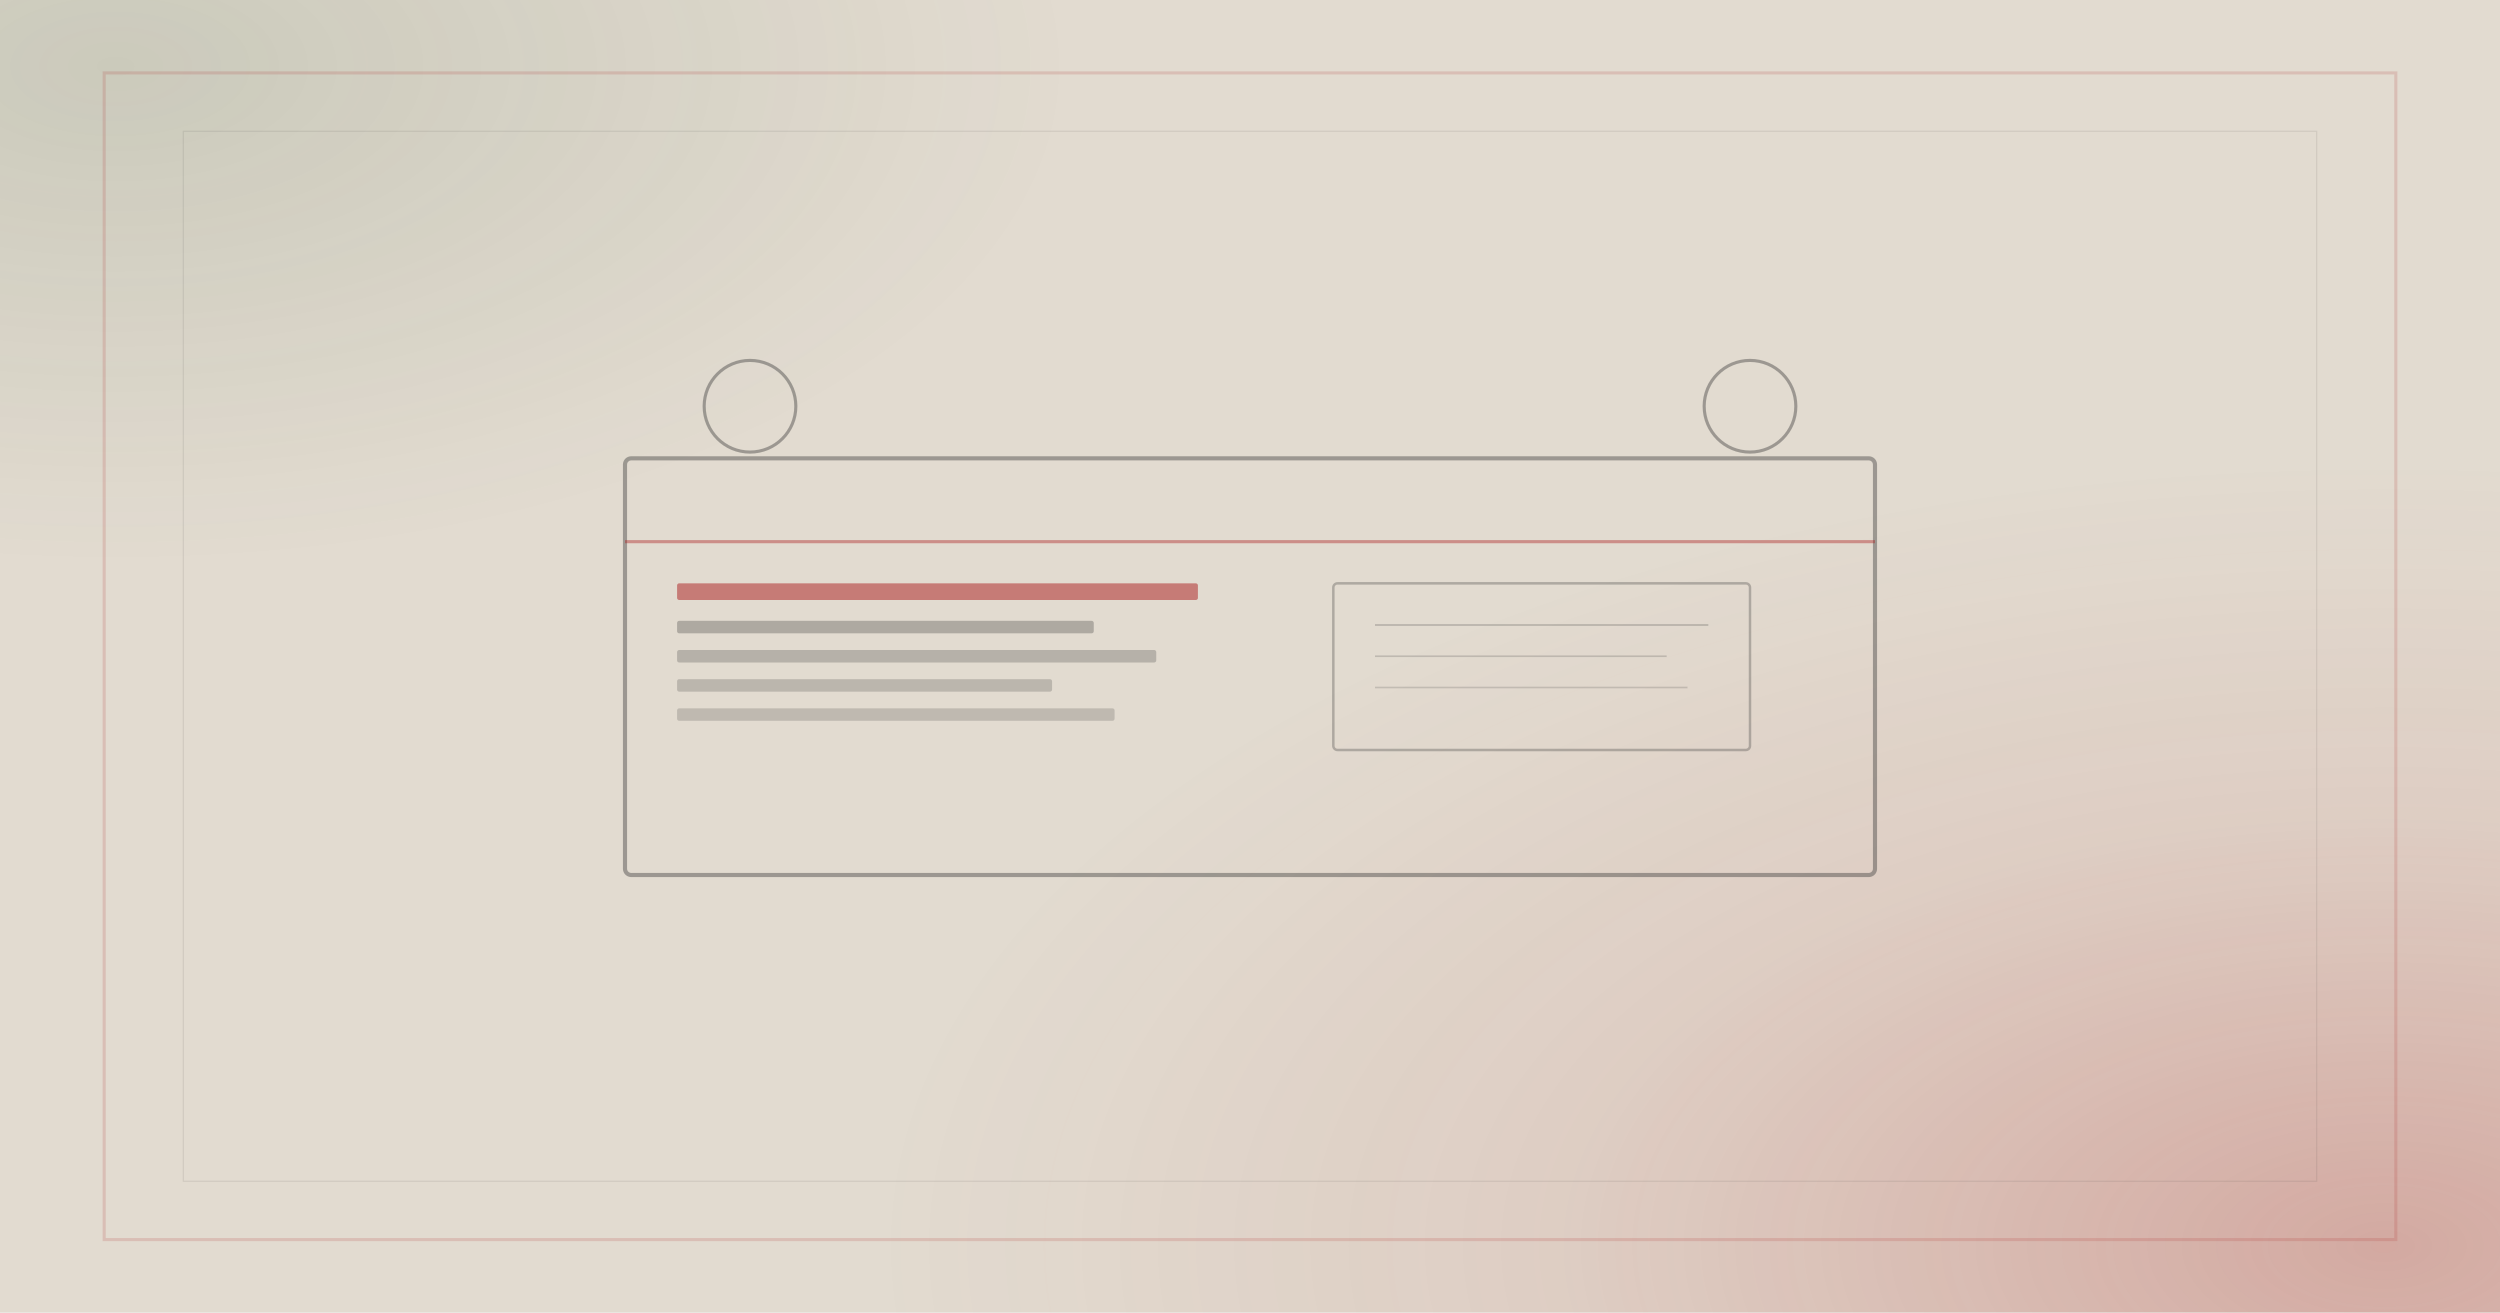
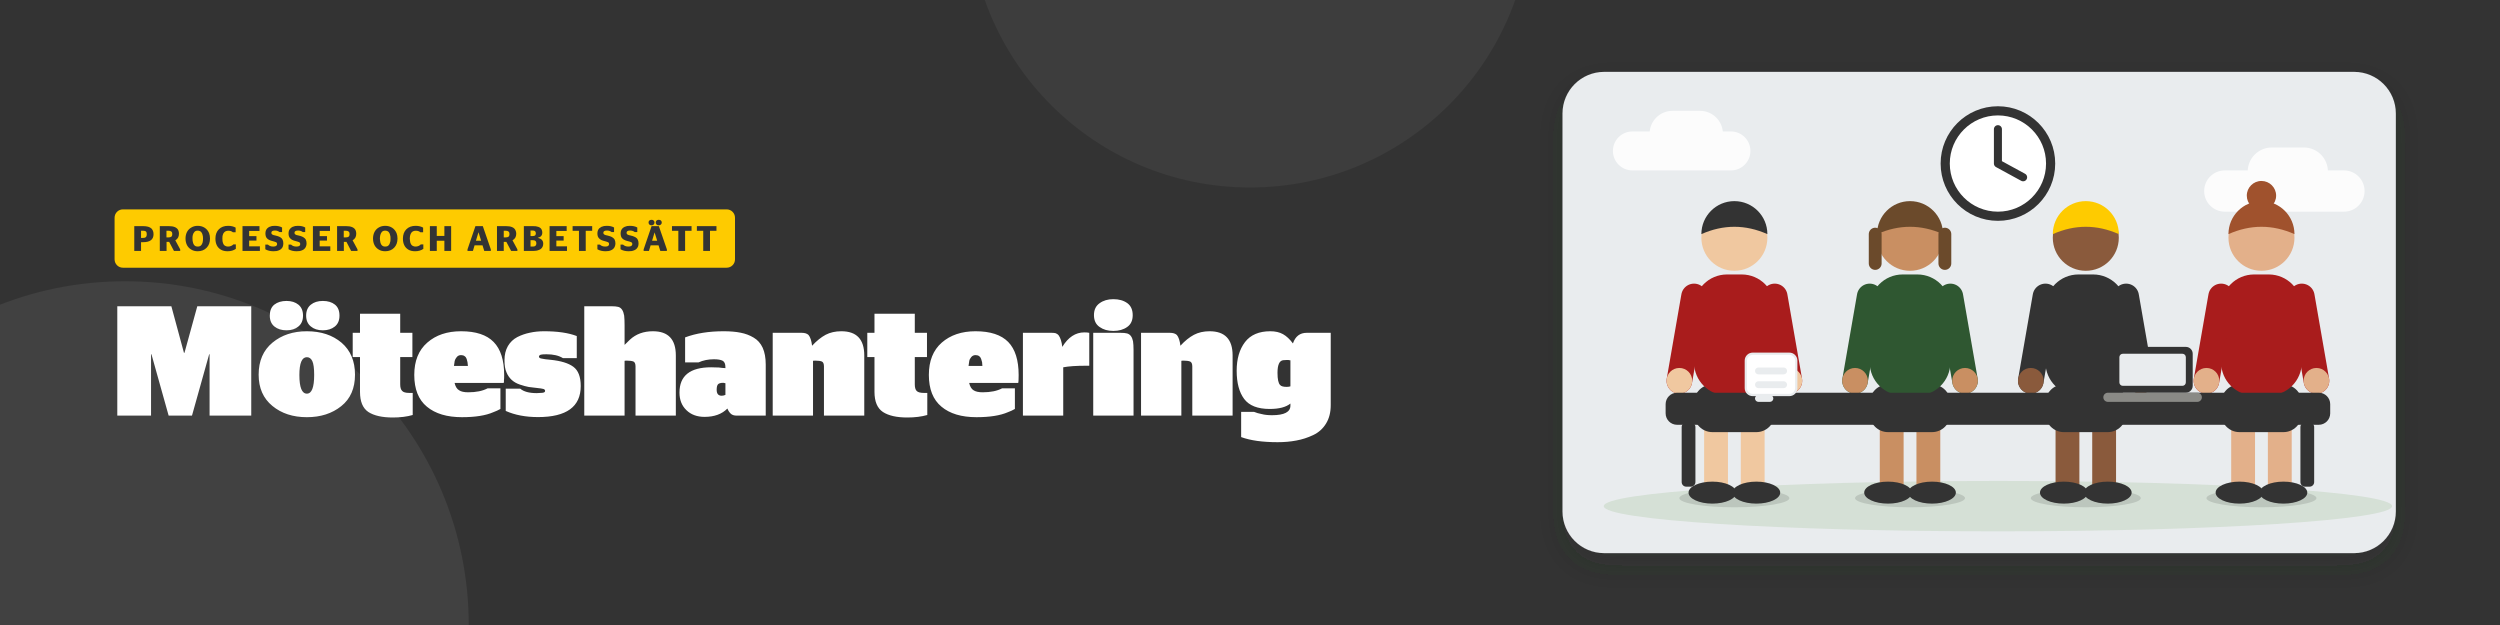
- <svg xmlns="http://www.w3.org/2000/svg" viewBox="0 0 1200 630">
+ <svg xmlns="http://www.w3.org/2000/svg" viewBox="0 0 2400 600" width="2400" height="600" role="img" aria-label="Möteshantering">
  <defs>
-     <radialGradient id="r1" cx="95%" cy="95%" r="60%">
-       <stop offset="0%" stop-color="#A91C1C" stop-opacity="0.26" />
-       <stop offset="55%" stop-color="#A91C1C" stop-opacity="0.07" />
-       <stop offset="100%" stop-color="#A91C1C" stop-opacity="0" />
-     </radialGradient>
-     <radialGradient id="g1" cx="5%" cy="5%" r="38%">
-       <stop offset="0%" stop-color="#2F5731" stop-opacity="0.13" />
-       <stop offset="100%" stop-color="#2F5731" stop-opacity="0" />
-     </radialGradient>
+     <filter id="sh" x="-20%" y="-20%" width="140%" height="160%">
+       <feDropShadow dx="0" dy="12" stdDeviation="14" flood-color="#1F3A22" flood-opacity="0.2" />
+     </filter>
  </defs>
-   <rect width="1200" height="630" fill="#E2DBD0" />
-   <rect width="1200" height="630" fill="url(#r1)" />
-   <rect width="1200" height="630" fill="url(#g1)" />
-   <rect x="50" y="35" width="1100" height="560" fill="none" stroke="#A91C1C" stroke-width="1.5" opacity="0.15" />
-   <rect x="88" y="63" width="1024" height="504" fill="none" stroke="#333333" stroke-width="0.6" opacity="0.10" />
-   <rect x="300" y="220" width="600" height="200" rx="3" fill="none" stroke="#333333" stroke-width="2" opacity="0.4" />
-   <line x1="300" y1="260" x2="900" y2="260" stroke="#A91C1C" stroke-width="1.5" opacity="0.4" />
-   <circle cx="360" cy="195" r="22" fill="none" stroke="#333333" stroke-width="1.5" opacity="0.4" />
-   <circle cx="840" cy="195" r="22" fill="none" stroke="#333333" stroke-width="1.5" opacity="0.4" />
-   <rect x="325" y="280" width="250" height="8" rx="1" fill="#A91C1C" opacity="0.5" />
-   <rect x="325" y="298" width="200" height="6" rx="1" fill="#333333" opacity="0.3" />
-   <rect x="325" y="312" width="230" height="6" rx="1" fill="#333333" opacity="0.25" />
-   <rect x="325" y="326" width="180" height="6" rx="1" fill="#333333" opacity="0.22" />
-   <rect x="325" y="340" width="210" height="6" rx="1" fill="#333333" opacity="0.2" />
-   <rect x="640" y="280" width="200" height="80" rx="2" fill="none" stroke="#333333" stroke-width="1.2" opacity="0.3" />
-   <line x1="660" y1="300" x2="820" y2="300" stroke="#333333" stroke-width="0.8" opacity="0.25" />
-   <line x1="660" y1="315" x2="800" y2="315" stroke="#333333" stroke-width="0.8" opacity="0.2" />
-   <line x1="660" y1="330" x2="810" y2="330" stroke="#333333" stroke-width="0.8" opacity="0.18" />
+   <rect width="2400" height="600" fill="#333333" />
+   <circle cx="120" cy="600" r="330" fill="#FFFFFF" opacity=".07" />
+   <circle cx="1200" cy="-90" r="270" fill="#FFFFFF" opacity=".05" />
+   <rect x="110" y="201" width="595.6" height="56" rx="8" fill="#FECB00" />
+   <path d="M128.9 240.9V217.1H137.6Q139.8 217.1 141.5 217.5Q143.1 217.8 144.5 218.7Q145.9 219.5 146.6 221.1Q147.4 222.6 147.4 224.8Q147.4 232.5 137.4 232.5H135.4V240.9ZM135.4 221.5V228.4H137.4Q139.2 228.4 140.1 227.6Q140.9 226.7 140.9 224.9Q140.9 223 140.1 222.2Q139.2 221.5 137.4 221.5ZM167 240.9 162.4 232.2H159.9V240.9H153.4V217.1H162.3Q163.9 217.1 165.2 217.3Q166.5 217.5 167.8 218Q169 218.5 169.9 219.3Q170.8 220.1 171.3 221.4Q171.8 222.7 171.8 224.4Q171.8 228.7 168.3 230.7L173 239.4V240.9ZM159.8 221.5V227.9H161.9Q163.6 227.9 164.5 227.2Q165.4 226.4 165.4 224.7Q165.4 223 164.5 222.3Q163.6 221.5 161.9 221.5ZM189.8 241.2Q186.3 241.2 183.6 239.6Q180.9 238 179.5 235.3Q178.1 232.5 178.1 229Q178.1 225.5 179.5 222.7Q181 219.9 183.7 218.4Q186.3 216.8 189.8 216.8Q193.6 216.8 196.4 218.6Q199.3 220.4 200.7 223.8Q201.6 226.1 201.6 229Q201.6 234.5 198.4 237.8Q195.1 241.2 189.8 241.2ZM189.8 236.7Q191.1 236.7 192 236.3Q192.9 235.8 193.5 235Q194 234.3 194.4 233.2Q194.7 232.2 194.8 231.2Q194.9 230.2 194.9 229.1Q194.9 228 194.8 227Q194.7 226 194.3 224.9Q194 223.9 193.4 223.1Q192.9 222.3 192 221.9Q191 221.4 189.8 221.4Q188.8 221.4 188 221.7Q187.2 222 186.7 222.6Q186.1 223.2 185.7 224Q185.3 224.7 185.1 225.6Q184.9 226.5 184.8 227.4Q184.8 228.2 184.8 229.1Q184.8 230.2 184.9 231.2Q185 232.2 185.4 233.3Q185.7 234.3 186.3 235.1Q186.8 235.8 187.7 236.3Q188.7 236.7 189.8 236.7ZM218.5 241.2Q214.7 241.2 212.1 239.7Q209.4 238.1 208.1 235.4Q206.8 232.7 206.8 229.1Q206.8 223.4 210.1 220.1Q213.4 216.8 219 216.8Q223.1 216.8 226.2 218.5V223H223.6Q222 221.5 219.2 221.5Q217.9 221.5 216.9 221.9Q215.9 222.3 215.3 223Q214.6 223.7 214.2 224.6Q213.8 225.6 213.6 226.6Q213.5 227.7 213.5 228.9Q213.5 230.2 213.6 231.2Q213.7 232.3 214.1 233.3Q214.4 234.3 215 235.1Q215.6 235.8 216.6 236.2Q217.6 236.7 218.9 236.7Q222 236.7 224.1 234.6H226.4V238.9Q223.2 241.2 218.5 241.2ZM232.8 240.9V217.1H249.1V221.7H239.2V226.7H246.2V231H239.2V236.5H249.5V240.9ZM262.5 241.2Q258 241.2 254.7 239.3V234.8H257.2Q259.1 236.7 262.3 236.7Q263 236.7 263.5 236.6Q264.1 236.5 264.7 236.3Q265.3 236 265.7 235.5Q266 235 266 234.3Q266 233.6 265.7 233.1Q265.3 232.6 264.7 232.4Q264.1 232.1 263.3 231.9Q262.1 231.6 261.5 231.4Q259.8 231 258.6 230.4Q257.4 229.9 256.5 229Q255.6 228.2 255.2 226.9Q254.8 225.7 254.8 224Q254.8 222.5 255.3 221.2Q255.8 220 256.6 219.2Q257.4 218.4 258.6 217.8Q259.8 217.3 261 217Q262.3 216.8 263.7 216.8Q268 216.8 270.8 218.4V222.8H268.4Q266.5 221.3 264 221.3Q260.5 221.3 260.5 223.5Q260.5 224.4 261.1 224.9Q261.7 225.4 262.7 225.7Q263.4 225.9 264.4 226.1Q265.5 226.4 266.3 226.6Q267.1 226.9 268 227.2Q268.8 227.6 269.4 228Q270 228.4 270.5 228.9Q271 229.5 271.3 230.2Q271.6 230.8 271.8 231.7Q272 232.6 272 233.7Q272 235.4 271.5 236.7Q271 238 270.1 238.8Q269.2 239.7 268 240.2Q266.7 240.8 265.4 241Q264.1 241.2 262.5 241.2ZM284.8 241.2Q280.2 241.2 277 239.3V234.8H279.4Q281.3 236.7 284.5 236.7Q285.2 236.7 285.8 236.6Q286.4 236.5 287 236.3Q287.6 236 287.9 235.5Q288.2 235 288.2 234.3Q288.2 233.6 287.9 233.1Q287.5 232.6 287 232.4Q286.4 232.1 285.5 231.9Q284.4 231.6 283.7 231.4Q282 231 280.8 230.4Q279.7 229.9 278.8 229Q277.9 228.2 277.4 226.9Q277 225.7 277 224Q277 222.5 277.5 221.2Q278 220 278.9 219.2Q279.7 218.4 280.8 217.8Q282 217.3 283.3 217Q284.5 216.8 286 216.8Q290.3 216.8 293 218.4V222.8H290.7Q288.8 221.3 286.2 221.3Q282.7 221.3 282.7 223.5Q282.7 224.4 283.3 224.9Q283.9 225.4 284.9 225.7Q285.6 225.9 286.7 226.1Q287.7 226.4 288.6 226.6Q289.4 226.9 290.2 227.2Q291 227.6 291.6 228Q292.2 228.4 292.7 228.9Q293.3 229.5 293.6 230.2Q293.9 230.8 294.1 231.7Q294.3 232.6 294.3 233.7Q294.3 235.4 293.7 236.7Q293.2 238 292.3 238.8Q291.5 239.7 290.2 240.2Q289 240.8 287.6 241Q286.3 241.2 284.8 241.2ZM300.4 240.9V217.1H316.8V221.7H306.9V226.7H313.9V231H306.9V236.5H317.1V240.9ZM337.1 240.9 332.6 232.2H330.1V240.9H323.6V217.1H332.5Q334 217.1 335.4 217.3Q336.7 217.5 338 218Q339.2 218.5 340.1 219.3Q341 220.1 341.5 221.4Q342 222.7 342 224.4Q342 228.7 338.5 230.7L343.2 239.4V240.9ZM330 221.5V227.9H332.1Q333.8 227.9 334.7 227.2Q335.6 226.4 335.6 224.7Q335.6 223 334.7 222.3Q333.8 221.5 332.1 221.5ZM369.8 241.2Q366.2 241.2 363.6 239.6Q360.9 238 359.5 235.3Q358.1 232.5 358.1 229Q358.1 225.5 359.5 222.7Q361 219.9 363.6 218.4Q366.3 216.8 369.8 216.8Q373.6 216.8 376.4 218.6Q379.2 220.4 380.7 223.8Q381.6 226.1 381.6 229Q381.6 234.5 378.4 237.8Q375.1 241.2 369.8 241.2ZM369.8 236.7Q371 236.7 372 236.3Q372.9 235.8 373.5 235Q374 234.3 374.3 233.2Q374.7 232.2 374.8 231.2Q374.9 230.2 374.9 229.1Q374.9 228 374.8 227Q374.7 226 374.3 224.9Q374 223.9 373.4 223.1Q372.9 222.3 372 221.9Q371 221.4 369.8 221.4Q368.8 221.4 368 221.7Q367.2 222 366.6 222.6Q366.1 223.2 365.7 224Q365.3 224.7 365.1 225.6Q364.9 226.5 364.8 227.4Q364.7 228.2 364.7 229.1Q364.7 230.2 364.9 231.2Q365 232.2 365.3 233.3Q365.7 234.3 366.2 235.1Q366.8 235.8 367.7 236.3Q368.6 236.7 369.8 236.7ZM398.5 241.2Q394.7 241.2 392.1 239.7Q389.4 238.1 388.1 235.4Q386.8 232.7 386.8 229.1Q386.8 223.4 390.1 220.1Q393.4 216.8 399 216.8Q403.1 216.8 406.2 218.5V223H403.6Q401.9 221.5 399.2 221.5Q397.9 221.5 396.9 221.9Q395.9 222.3 395.2 223Q394.6 223.7 394.2 224.6Q393.8 225.6 393.6 226.6Q393.4 227.7 393.4 228.9Q393.4 230.2 393.6 231.2Q393.7 232.3 394 233.3Q394.4 234.3 395 235.1Q395.6 235.8 396.6 236.2Q397.6 236.7 398.9 236.7Q402 236.7 404 234.6H406.4V238.9Q403.2 241.2 398.5 241.2ZM419.3 240.9H412.7V217.1H419.3V226.5H426.6V217.1H433.1V240.9H426.6V231.1H419.3ZM448.8 240.9V239.4L456.4 217.1H463.5L471.2 239.4V240.9H464.9L463.2 235.5H455.6L454 240.9ZM459.3 223.1 456.9 231.1H461.9L459.4 223.1ZM490.7 240.9 486.1 232.2H483.6V240.9H477.1V217.1H486Q487.6 217.1 488.9 217.3Q490.3 217.5 491.5 218Q492.8 218.5 493.6 219.3Q494.5 220.1 495 221.4Q495.6 222.7 495.6 224.4Q495.6 228.7 492 230.7L496.7 239.4V240.9ZM483.6 221.5V227.9H485.6Q487.3 227.9 488.2 227.2Q489.1 226.4 489.1 224.7Q489.1 223 488.2 222.3Q487.3 221.5 485.6 221.5ZM502.9 240.9V217.1H511.8Q513.2 217.1 514.4 217.2Q515.6 217.4 516.8 217.8Q518 218.2 518.8 218.9Q519.6 219.5 520.1 220.7Q520.6 221.8 520.6 223.3Q520.6 227.3 516.3 228.3V228.4Q521.5 229.4 521.5 234Q521.5 235.6 520.9 236.8Q520.4 238 519.4 238.8Q518.5 239.6 517.2 240Q516 240.5 514.7 240.7Q513.4 240.9 512 240.9ZM509.3 236.7H511.7Q514.9 236.7 514.9 233.6Q514.9 230.6 511.7 230.6H509.3ZM509.3 226.6H511.5Q512.9 226.6 513.7 226Q514.4 225.4 514.4 224Q514.4 221.3 511.5 221.3H509.3ZM527.6 240.9V217.1H544V221.7H534.1V226.7H541.1V231H534.1V236.5H544.3V240.9ZM562.3 240.9H555.8V221.6H549.7V217.1H568.5V221.6H562.3ZM581.3 241.2Q576.7 241.2 573.5 239.3V234.8H575.9Q577.8 236.7 581 236.7Q581.7 236.7 582.3 236.6Q582.9 236.5 583.5 236.3Q584 236 584.4 235.5Q584.7 235 584.7 234.3Q584.7 233.6 584.4 233.1Q584 232.6 583.4 232.4Q582.9 232.1 582 231.9Q580.9 231.6 580.2 231.4Q578.5 231 577.3 230.4Q576.2 229.9 575.3 229Q574.4 228.2 573.9 226.9Q573.5 225.7 573.5 224Q573.5 222.5 574 221.2Q574.5 220 575.3 219.2Q576.2 218.4 577.3 217.8Q578.5 217.3 579.8 217Q581 216.8 582.5 216.8Q586.8 216.8 589.5 218.4V222.8H587.2Q585.3 221.3 582.7 221.3Q579.2 221.3 579.2 223.5Q579.2 224.4 579.8 224.9Q580.4 225.4 581.4 225.7Q582.1 225.9 583.1 226.1Q584.2 226.4 585 226.6Q585.9 226.9 586.7 227.2Q587.5 227.6 588.1 228Q588.7 228.4 589.2 228.9Q589.8 229.5 590.1 230.2Q590.4 230.8 590.6 231.7Q590.8 232.6 590.8 233.7Q590.8 235.4 590.2 236.7Q589.7 238 588.8 238.8Q587.9 239.7 586.7 240.2Q585.5 240.8 584.1 241Q582.8 241.2 581.3 241.2ZM603.5 241.2Q598.9 241.2 595.7 239.3V234.8H598.1Q600 236.7 603.3 236.7Q603.9 236.7 604.5 236.6Q605.1 236.5 605.7 236.3Q606.3 236 606.6 235.5Q607 235 607 234.3Q607 233.6 606.7 233.1Q606.3 232.6 605.7 232.4Q605.1 232.1 604.3 231.9Q603.1 231.6 602.4 231.4Q600.7 231 599.6 230.4Q598.4 229.9 597.5 229Q596.6 228.2 596.2 226.9Q595.8 225.7 595.8 224Q595.8 222.5 596.3 221.2Q596.8 220 597.6 219.2Q598.4 218.4 599.6 217.8Q600.7 217.3 602 217Q603.3 216.8 604.7 216.8Q609 216.8 611.8 218.4V222.8H609.4Q607.5 221.3 604.9 221.3Q601.5 221.3 601.5 223.5Q601.5 224.4 602.1 224.9Q602.6 225.4 603.7 225.7Q604.4 225.9 605.4 226.1Q606.5 226.4 607.3 226.6Q608.1 226.9 608.9 227.2Q609.8 227.6 610.4 228Q611 228.4 611.5 228.9Q612 229.5 612.3 230.2Q612.6 230.8 612.8 231.7Q613 232.6 613 233.7Q613 235.4 612.5 236.7Q611.9 238 611.1 238.8Q610.2 239.7 609 240.2Q607.7 240.8 606.4 241Q605 241.2 603.5 241.2ZM617.9 240.9V239.4L625.5 217.1H632.5L640.2 239.4V240.9H633.9L632.2 235.5H624.6L623 240.9ZM628.4 223.1 626 231.1H630.9L628.4 223.1ZM625.5 216.3Q624.2 216.3 623.4 215.6Q622.6 214.8 622.6 213.6Q622.6 212.4 623.4 211.7Q624.2 211 625.5 211Q626.7 211 627.5 211.7Q628.3 212.4 628.3 213.6Q628.3 214.8 627.5 215.6Q626.7 216.3 625.5 216.3ZM629.5 213.6Q629.5 212.4 630.3 211.7Q631.2 211 632.4 211Q633.6 211 634.5 211.7Q635.3 212.5 635.3 213.6Q635.3 214.9 634.4 215.6Q633.6 216.3 632.4 216.3Q631.2 216.3 630.3 215.6Q629.5 214.8 629.5 213.6ZM657.7 240.9H651.2V221.6H645.1V217.1H663.9V221.6H657.7ZM681.6 240.9H675.1V221.6H669V217.1H687.8V221.6H681.6Z" fill="#333333" />
+   <path d="M112.6 399V294H164.5L176.6 338.7H177.1L189.4 294H241.2V399H201.2V340.1H200.8L184.3 399H161.9L145.4 340.1H145V399ZM294.6 400.5Q274.6 400.5 261.5 389.7Q248.3 378.9 248.3 359.7Q248.3 339.9 261.6 328.9Q274.8 318 294.6 318Q314.9 318 327.9 329Q340.8 340.1 340.8 359.7Q340.8 379.4 327.6 389.9Q314.4 400.5 294.6 400.5ZM294.6 377.9Q301.6 377.9 301.6 360Q301.6 350.4 299.8 346.6Q298 342.9 294.6 342.9Q287.4 342.9 287.4 360Q287.4 377.9 294.6 377.9ZM259 303Q259 295.9 263.4 292.4Q267.9 288.9 275.1 288.9Q282.1 288.9 286.5 292.5Q290.9 296.1 290.9 303Q290.9 309.8 286.5 313.4Q282.1 317.1 275.1 317.1Q268 317.1 263.5 313.5Q259 309.9 259 303ZM293.9 303Q293.9 296.1 298.4 292.5Q302.8 288.9 309.9 288.9Q317.1 288.9 321.5 292.4Q325.9 295.9 325.9 303Q325.9 309.9 321.4 313.5Q316.9 317.1 309.9 317.1Q302.8 317.1 298.4 313.4Q293.9 309.8 293.9 303ZM338.6 342.8V319.5H345.6V301.2H384.2V319.5H395.9V342.8H384.2V369Q384.2 373.5 386.1 375.3Q387.8 377.2 392.9 377.2H396.2V398.4Q388 400.8 377.1 400.8Q361.8 400.8 353.6 395.5Q345.6 390.1 345.6 376.2V342.8ZM483.5 367.6H436.4Q437.6 372.9 440.8 374.7Q443.6 376.6 449.5 376.6Q460.9 376.6 468.1 372.8H480.4V392.6Q477.2 394.4 473.6 395.7Q462.7 400.5 443.5 400.5Q421.9 400.5 409.8 390.4Q397.7 380.4 397.7 359.9Q397.7 339.8 410.2 328.9Q422.6 318 442.6 318Q463.9 318 473.9 328.3Q484 338.6 484 360Q484 363.8 483.8 364.9Q483.8 365.4 483.8 366.4Q483.7 367.4 483.5 367.6ZM442.6 340.9Q440 340.9 438.5 342.8Q436.9 344.7 436.5 346.5Q436.1 348.3 435.8 351.3H449.2Q449 349.1 448.8 347.7Q448.6 346.4 448 344.6Q447.4 342.8 446 341.9Q444.7 340.9 442.6 340.9ZM516.5 400.4Q498.7 400.4 485.5 394.5V373.1H499.4Q504.4 377.4 515.3 377.4Q517.4 377.4 520.7 377.1Q523.3 376.8 523.3 375.3Q523.3 373.5 520.7 373.2L519.2 372.9Q517.7 372.8 516.7 372.6Q511.4 372.1 507.6 371.5Q503.8 370.8 499.1 369.2Q494.3 367.6 491.1 364.6Q487.9 361.6 486.2 357.4Q484.3 353.1 484.3 345.9Q484.3 337.9 487.6 332.2Q490.9 326.6 496.6 323.6Q502.3 320.7 508.7 319.4Q515 318 522.4 318Q541.7 318 553.7 322.6V343.8H540.4Q534.5 340.1 524.6 340.1Q520.6 340.1 519.1 340.5Q517.4 341.2 517.4 342.3Q517.4 343.8 519.7 344.2Q522.7 344.9 528.5 345.4Q543.4 346.9 550.4 352.1Q557.5 357.3 557.5 370.6Q557.5 400.4 516.5 400.4ZM599.6 312.4V331.1Q602.9 327.8 604.7 326.1Q613.4 318 626.8 318Q648.8 318 648.8 341.2V399H610.1V351.8Q610.1 348.1 608.2 347.1Q606.1 346.2 601.7 346.2Q600.1 346.2 599.6 346.4V399H560.9V294H586.9Q591.2 294 593.5 294.6Q598 295.8 599.2 303Q599.6 306.6 599.6 312.4ZM735.1 399H707.3Q703.4 399 701.5 397.1Q699.5 395.2 698.3 392.2Q690.4 400.2 676.4 400.2Q665.6 400.2 659 393.8Q652.3 387.4 652.3 376.9Q652.3 352.6 682.7 352.6Q687.8 352.6 690.1 352.8Q691.3 352.9 693.4 353.2Q695.5 353.4 696.4 353.4V352.6Q696.4 347.7 693.7 346.3Q691 344.9 685.4 344.9Q677.2 344.9 670.6 347.9H657.7V323.9Q673.4 318 694.7 318Q704.2 318 711 319.4Q717.8 320.7 723.5 324.1Q729.2 327.4 732.2 333.9Q735.1 340.4 735.1 349.9ZM692.8 379.9Q694.6 379.9 696.4 379.1V367.9Q695.2 367.6 694.4 367.5Q690.7 367.5 689.3 368.9Q688 370.4 688 374.2Q688 379.9 692.8 379.9ZM780.5 399H741.8V319.5H769.6Q774.1 319.5 776.2 321.6Q778.7 324.6 779.6 331.9Q786.1 324.9 792.6 321.4Q799.1 318 807.7 318Q829.7 318 829.7 341.2V399H791V351.8Q791 348.1 789.1 347.1Q787 346.2 782.6 346.2Q781 346.2 780.5 346.4ZM832.6 342.8V319.5H839.5V301.2H878.2V319.5H889.9V342.8H878.2V369Q878.2 373.5 880 375.3Q881.8 377.2 886.9 377.2H890.2V398.4Q881.9 400.8 871 400.8Q855.7 400.8 847.6 395.5Q839.5 390.1 839.5 376.2V342.8ZM977.5 367.6H930.4Q931.6 372.9 934.7 374.7Q937.6 376.6 943.4 376.6Q954.8 376.6 962 372.8H974.3V392.6Q971.2 394.4 967.6 395.7Q956.6 400.5 937.4 400.5Q915.8 400.5 903.8 390.4Q891.7 380.4 891.7 359.9Q891.7 339.8 904.1 328.9Q916.6 318 936.5 318Q957.8 318 967.9 328.3Q977.9 338.6 977.9 360Q977.9 363.8 977.8 364.9Q977.8 365.4 977.7 366.4Q977.6 367.4 977.5 367.6ZM936.5 340.9Q934 340.9 932.4 342.8Q930.8 344.7 930.5 346.5Q930.1 348.3 929.8 351.3H943.1Q943 349.1 942.8 347.7Q942.5 346.4 941.9 344.6Q941.3 342.8 940 341.9Q938.6 340.9 936.5 340.9ZM1045.7 351.1H1042.7Q1028.6 351.1 1020.7 352.6V399H982V319.5H1009.7Q1012 319.5 1013.5 319.9Q1015.4 320.7 1016.3 321.9Q1018.9 325.5 1019.8 333Q1028.3 319.1 1040.9 319.1Q1043.8 319.1 1045.7 319.5ZM1088.2 399H1049.5V319.5H1075.6Q1079.8 319.5 1082 320.1Q1086.4 321.3 1087.7 327.6Q1088.2 330.9 1088.2 336ZM1068.8 287.2Q1076.9 287.2 1082.2 291Q1087.4 294.8 1087.4 302.6Q1087.4 310.2 1082.1 313.9Q1076.8 317.7 1068.8 317.7Q1060.9 317.7 1055.6 313.9Q1050.2 310.2 1050.2 302.5Q1050.2 294.9 1055.6 291.1Q1060.9 287.2 1068.8 287.2ZM1134.1 399H1095.4V319.5H1123.1Q1127.6 319.5 1129.8 321.6Q1132.3 324.6 1133.2 331.9Q1139.6 324.9 1146.2 321.4Q1152.7 318 1161.2 318Q1183.3 318 1183.3 341.2V399H1144.6V351.8Q1144.6 348.1 1142.6 347.1Q1140.5 346.2 1136.2 346.2Q1134.5 346.2 1134.1 346.4ZM1277.5 319.5V388.9Q1277.5 399.3 1273 406.6Q1268.5 414 1260.6 417.7Q1252.8 421.4 1244.5 422.9Q1236.2 424.5 1226.5 424.5Q1204.8 424.5 1191.5 419.6V395.4H1203.9Q1207.3 396.8 1211.2 397.5Q1215.2 398.6 1221.2 398.6Q1238.8 398.6 1238.8 389.4V387.4Q1232.4 392.6 1218.9 392.6Q1201.6 392.6 1194.4 383Q1187.2 373.4 1187.2 355.9Q1187.2 338.9 1195.2 328.4Q1203.2 318 1219.5 318Q1226.7 318 1231.7 320.8Q1236.7 323.6 1241.2 329.7Q1244.7 319.5 1254.4 319.5ZM1235.2 371.4Q1237.2 371.4 1238.8 370.9V345.9Q1238.5 345.9 1237.8 345.8Q1237.2 345.8 1236.9 345.6H1235.2Q1232.8 345.6 1231.8 345.8Q1226.4 346.5 1226.4 357.9Q1226.4 367.1 1228.9 369.6Q1230.4 371.4 1235.2 371.4Z" fill="#FFFFFF" />
+   <rect x="1500" y="69" width="800" height="462" rx="40" fill="#E9ECEE" filter="url(#sh)" />
+   <clipPath id="pc">
+     <rect x="1500" y="69" width="800" height="462" rx="40" />
+   </clipPath>
+   <g clip-path="url(#pc)">
+     <g transform="translate(1500,69) scale(1.1)">
+       <g fill="#FFFFFF" opacity=".85">
+         <rect x="44" y="52" width="120" height="34" rx="17" />
+         <rect x="76" y="34" width="64" height="40" rx="20" />
+         <rect x="560" y="86" width="140" height="36" rx="18" />
+         <rect x="598" y="66" width="70" height="42" rx="21" />
+       </g>
+       <ellipse cx="380" cy="379" rx="344" ry="22" fill="#D5E0D6" />
+       <g transform="translate(150,372) scale(1.6)">
+         <ellipse cx="0" cy="0" rx="30" ry="5" fill="#000" opacity=".12" />
+         <path d="M-10,-44 V-6 M10,-44 V-6" stroke="#F0C8A0" stroke-width="13" stroke-linecap="round" fill="none" />
+         <ellipse cx="-12" cy="-3" rx="13" ry="6" fill="#333333" />
+         <ellipse cx="12" cy="-3" rx="13" ry="6" fill="#333333" />
+         <rect x="-22" y="-62" width="44" height="26" rx="10" fill="#333333" />
+         <rect x="-22" y="-122" width="44" height="66" rx="18" fill="#A91C1C" />
+         <path d="M-22,-110 L-30,-64" stroke="#A91C1C" stroke-width="14" stroke-linecap="round" fill="none" />
+         <circle cx="-30" cy="-64" r="7" fill="#F0C8A0" />
+         <path d="M22,-110 L30,-64" stroke="#A91C1C" stroke-width="14" stroke-linecap="round" fill="none" />
+         <circle cx="30" cy="-64" r="7" fill="#F0C8A0" />
+         <circle cx="0" cy="-142" r="18" fill="#F0C8A0" />
+         <path d="M-18,-144 A18,18 0 0 1 18,-144 Q0,-152 -18,-144 Z" fill="#333333" />
+       </g>
+       <g transform="translate(303.3,372) scale(1.6)">
+         <ellipse cx="0" cy="0" rx="30" ry="5" fill="#000" opacity=".12" />
+         <path d="M-10,-44 V-6 M10,-44 V-6" stroke="#C98F62" stroke-width="13" stroke-linecap="round" fill="none" />
+         <ellipse cx="-12" cy="-3" rx="13" ry="6" fill="#333333" />
+         <ellipse cx="12" cy="-3" rx="13" ry="6" fill="#333333" />
+         <rect x="-22" y="-62" width="44" height="26" rx="10" fill="#333333" />
+         <rect x="-22" y="-122" width="44" height="66" rx="18" fill="#2F5731" />
+         <path d="M-22,-110 L-30,-64" stroke="#2F5731" stroke-width="14" stroke-linecap="round" fill="none" />
+         <circle cx="-30" cy="-64" r="7" fill="#C98F62" />
+         <path d="M22,-110 L30,-64" stroke="#2F5731" stroke-width="14" stroke-linecap="round" fill="none" />
+         <circle cx="30" cy="-64" r="7" fill="#C98F62" />
+         <circle cx="0" cy="-142" r="18" fill="#C98F62" />
+         <path d="M-18,-144 A18,18 0 0 1 18,-144 Q0,-152 -18,-144 Z" fill="#6B4A2B" />
+         <path d="M-19,-144 V-128 M19,-144 V-128" stroke="#6B4A2B" stroke-width="7" stroke-linecap="round" />
+       </g>
+       <g transform="translate(456.7,372) scale(1.6)">
+         <ellipse cx="0" cy="0" rx="30" ry="5" fill="#000" opacity=".12" />
+         <path d="M-10,-44 V-6 M10,-44 V-6" stroke="#8A5A3C" stroke-width="13" stroke-linecap="round" fill="none" />
+         <ellipse cx="-12" cy="-3" rx="13" ry="6" fill="#333333" />
+         <ellipse cx="12" cy="-3" rx="13" ry="6" fill="#333333" />
+         <rect x="-22" y="-62" width="44" height="26" rx="10" fill="#333333" />
+         <rect x="-22" y="-122" width="44" height="66" rx="18" fill="#333333" />
+         <path d="M-22,-110 L-30,-64" stroke="#333333" stroke-width="14" stroke-linecap="round" fill="none" />
+         <circle cx="-30" cy="-64" r="7" fill="#8A5A3C" />
+         <path d="M22,-110 L30,-64" stroke="#333333" stroke-width="14" stroke-linecap="round" fill="none" />
+         <circle cx="30" cy="-64" r="7" fill="#8A5A3C" />
+         <circle cx="0" cy="-142" r="18" fill="#8A5A3C" />
+         <path d="M-18,-144 A18,18 0 0 1 18,-144 Q0,-152 -18,-144 Z" fill="#FECB00" />
+       </g>
+       <g transform="translate(610,372) scale(1.6)">
+         <ellipse cx="0" cy="0" rx="30" ry="5" fill="#000" opacity=".12" />
+         <path d="M-10,-44 V-6 M10,-44 V-6" stroke="#E3B08A" stroke-width="13" stroke-linecap="round" fill="none" />
+         <ellipse cx="-12" cy="-3" rx="13" ry="6" fill="#333333" />
+         <ellipse cx="12" cy="-3" rx="13" ry="6" fill="#333333" />
+         <rect x="-22" y="-62" width="44" height="26" rx="10" fill="#333333" />
+         <rect x="-22" y="-122" width="44" height="66" rx="18" fill="#A91C1C" />
+         <path d="M-22,-110 L-30,-64" stroke="#A91C1C" stroke-width="14" stroke-linecap="round" fill="none" />
+         <circle cx="-30" cy="-64" r="7" fill="#E3B08A" />
+         <path d="M22,-110 L30,-64" stroke="#A91C1C" stroke-width="14" stroke-linecap="round" fill="none" />
+         <circle cx="30" cy="-64" r="7" fill="#E3B08A" />
+         <circle cx="0" cy="-142" r="18" fill="#E3B08A" />
+         <path d="M-18,-144 A18,18 0 0 1 18,-144 Q0,-152 -18,-144 Z" fill="#A0522D" />
+         <circle cx="0" cy="-165" r="8" fill="#A0522D" />
+       </g>
+       <rect x="90" y="280" width="580" height="28" rx="10" fill="#333333" />
+       <rect x="104" y="306" width="12" height="56" rx="4" fill="#333333" />
+       <rect x="644" y="306" width="12" height="56" rx="4" fill="#333333" />
+       <circle cx="380" cy="80" r="46" fill="#FFF" stroke="#333333" stroke-width="8" />
+       <path d="M380,80 V50 M380,80 L402,92" stroke="#333333" stroke-width="7" stroke-linecap="round" />
+       <g transform="rotate(0 182 264)">
+         <rect x="160" y="246" width="44" height="36" rx="6" fill="#FFFFFF" stroke="#E9ECEE" stroke-width="2" />
+         <rect x="168" y="258" width="28" height="6" rx="3" fill="#E9ECEE" />
+         <rect x="168" y="270" width="28" height="6" rx="3" fill="#E9ECEE" />
+         <rect x="168" y="282" width="16" height="6" rx="3" fill="#E9ECEE" />
+       </g>
+       <rect x="480" y="240" width="70" height="40" rx="6" fill="#333333" />
+       <rect x="486" y="246" width="58" height="28" rx="3" fill="#E9ECEE" />
+       <rect x="472" y="280" width="86" height="8" rx="4" fill="#8A8A86" />
+     </g>
+   </g>
</svg>
